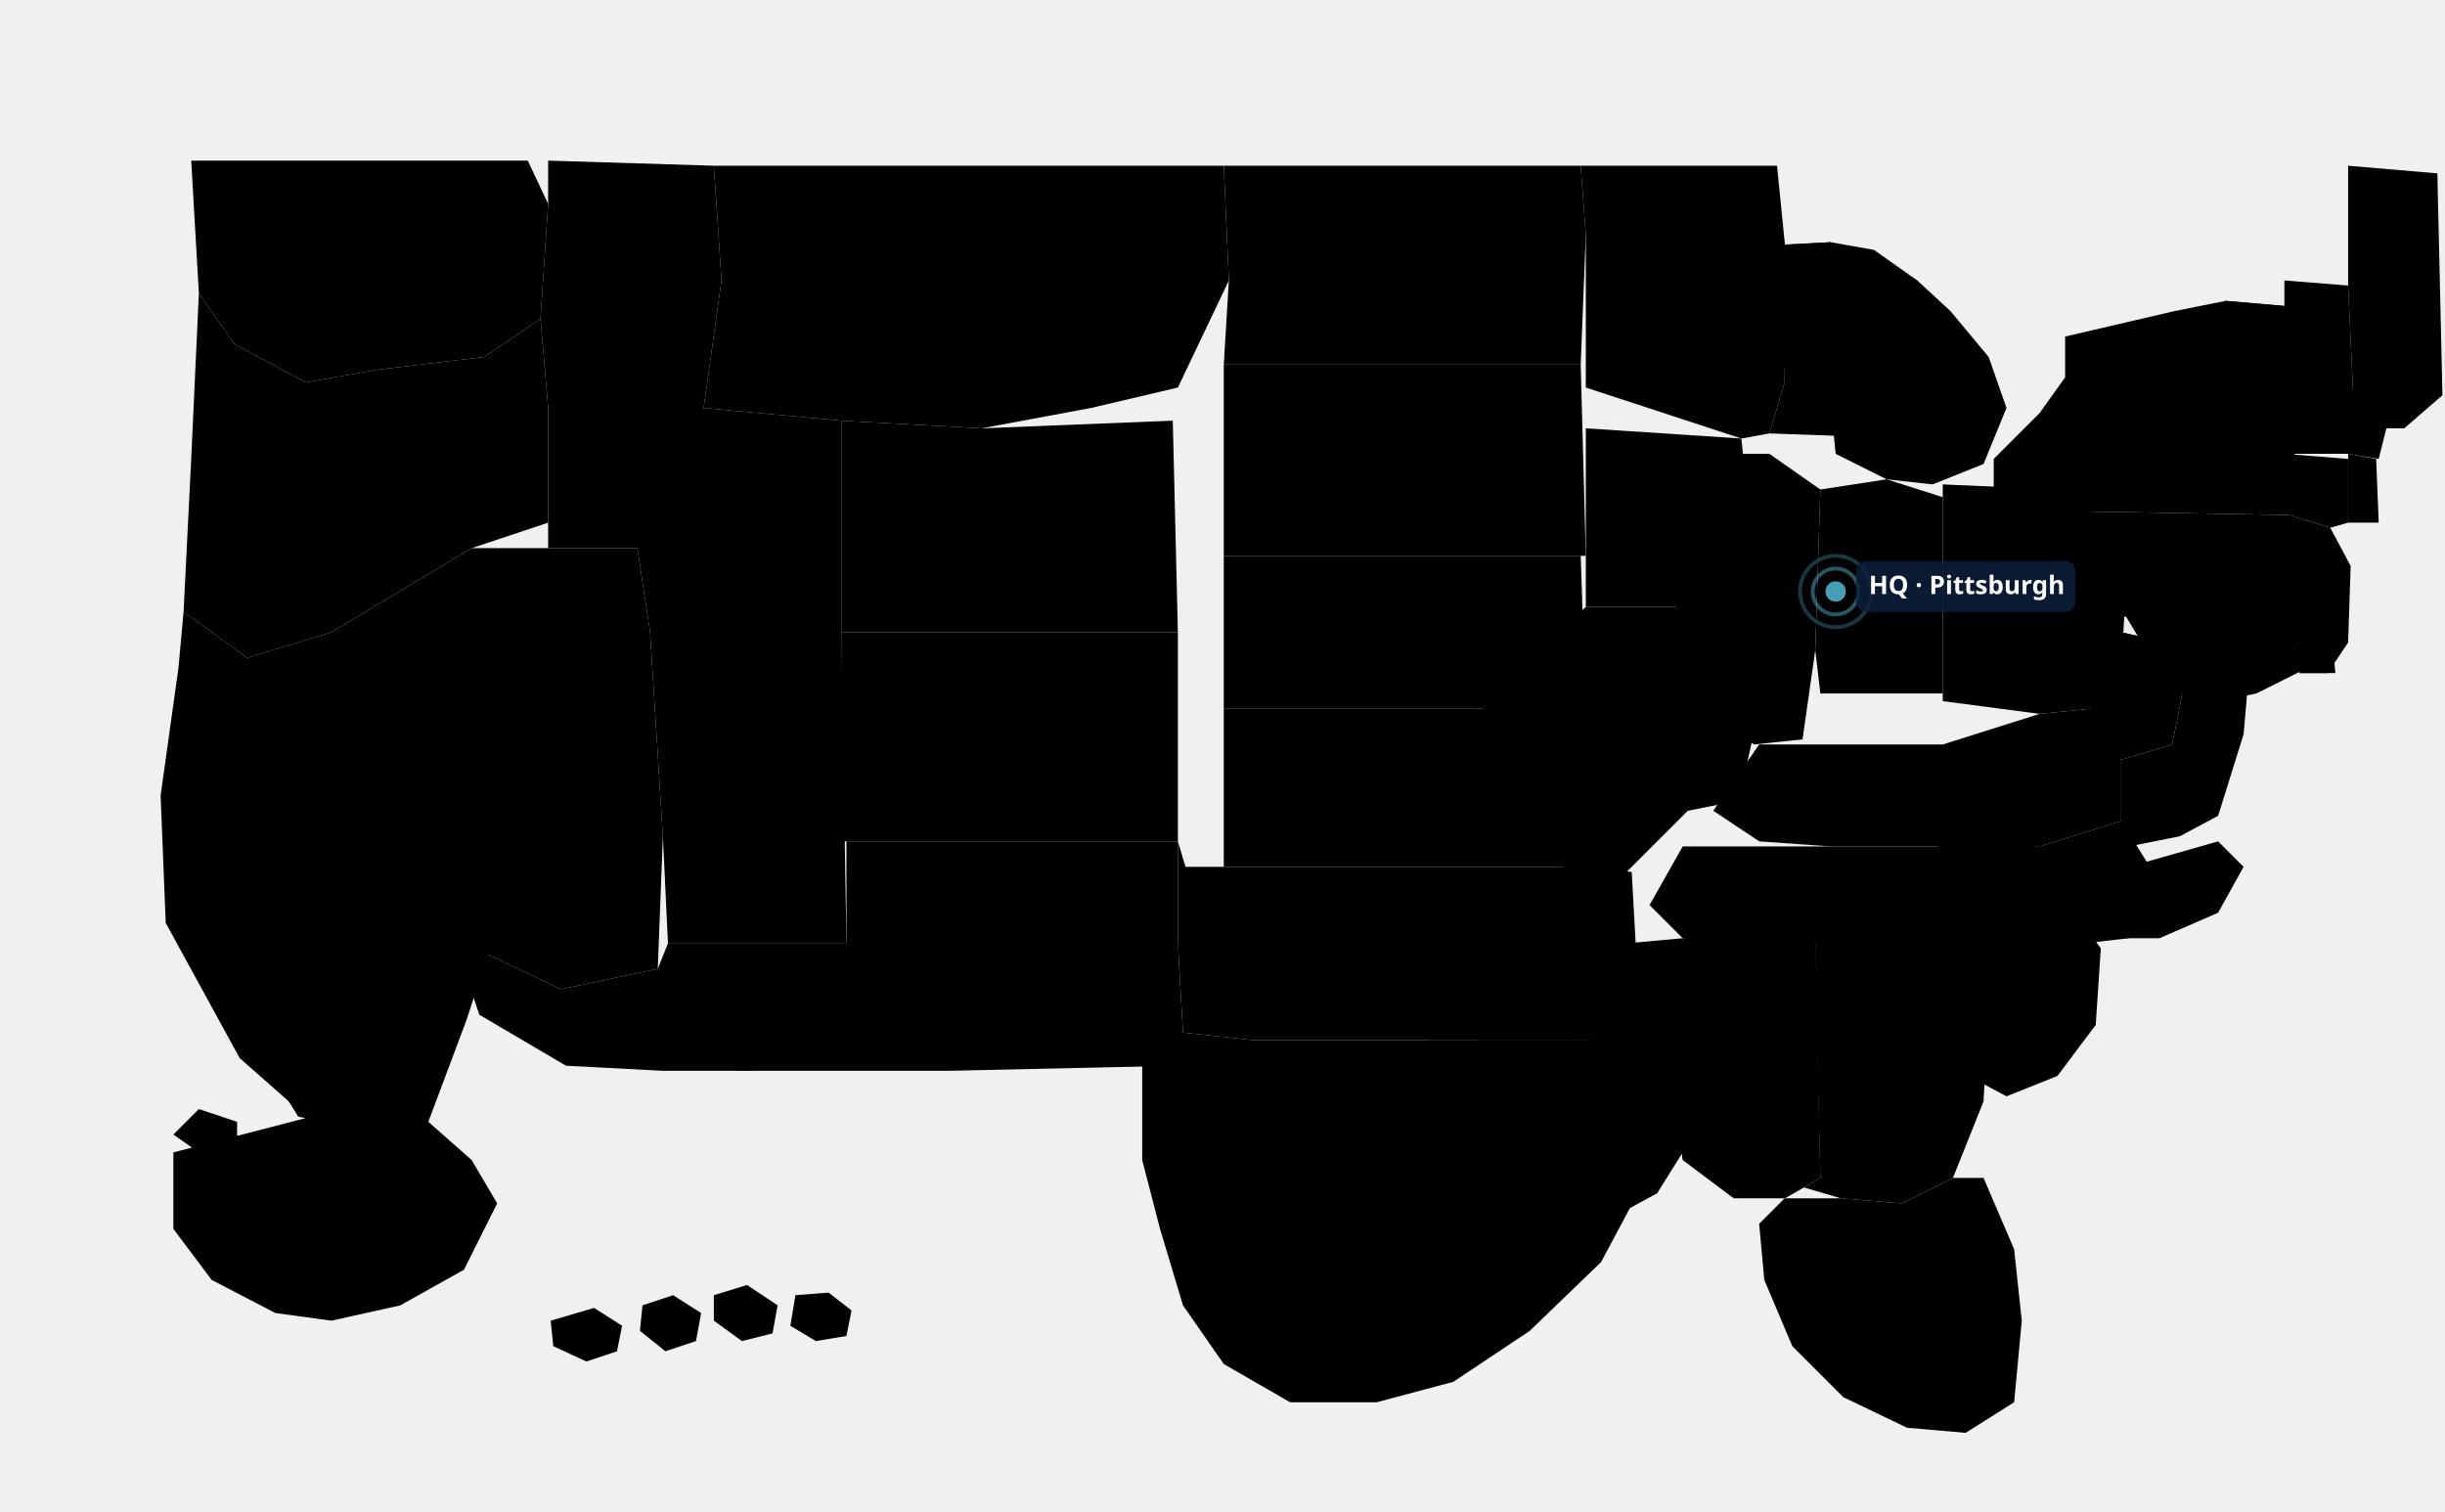
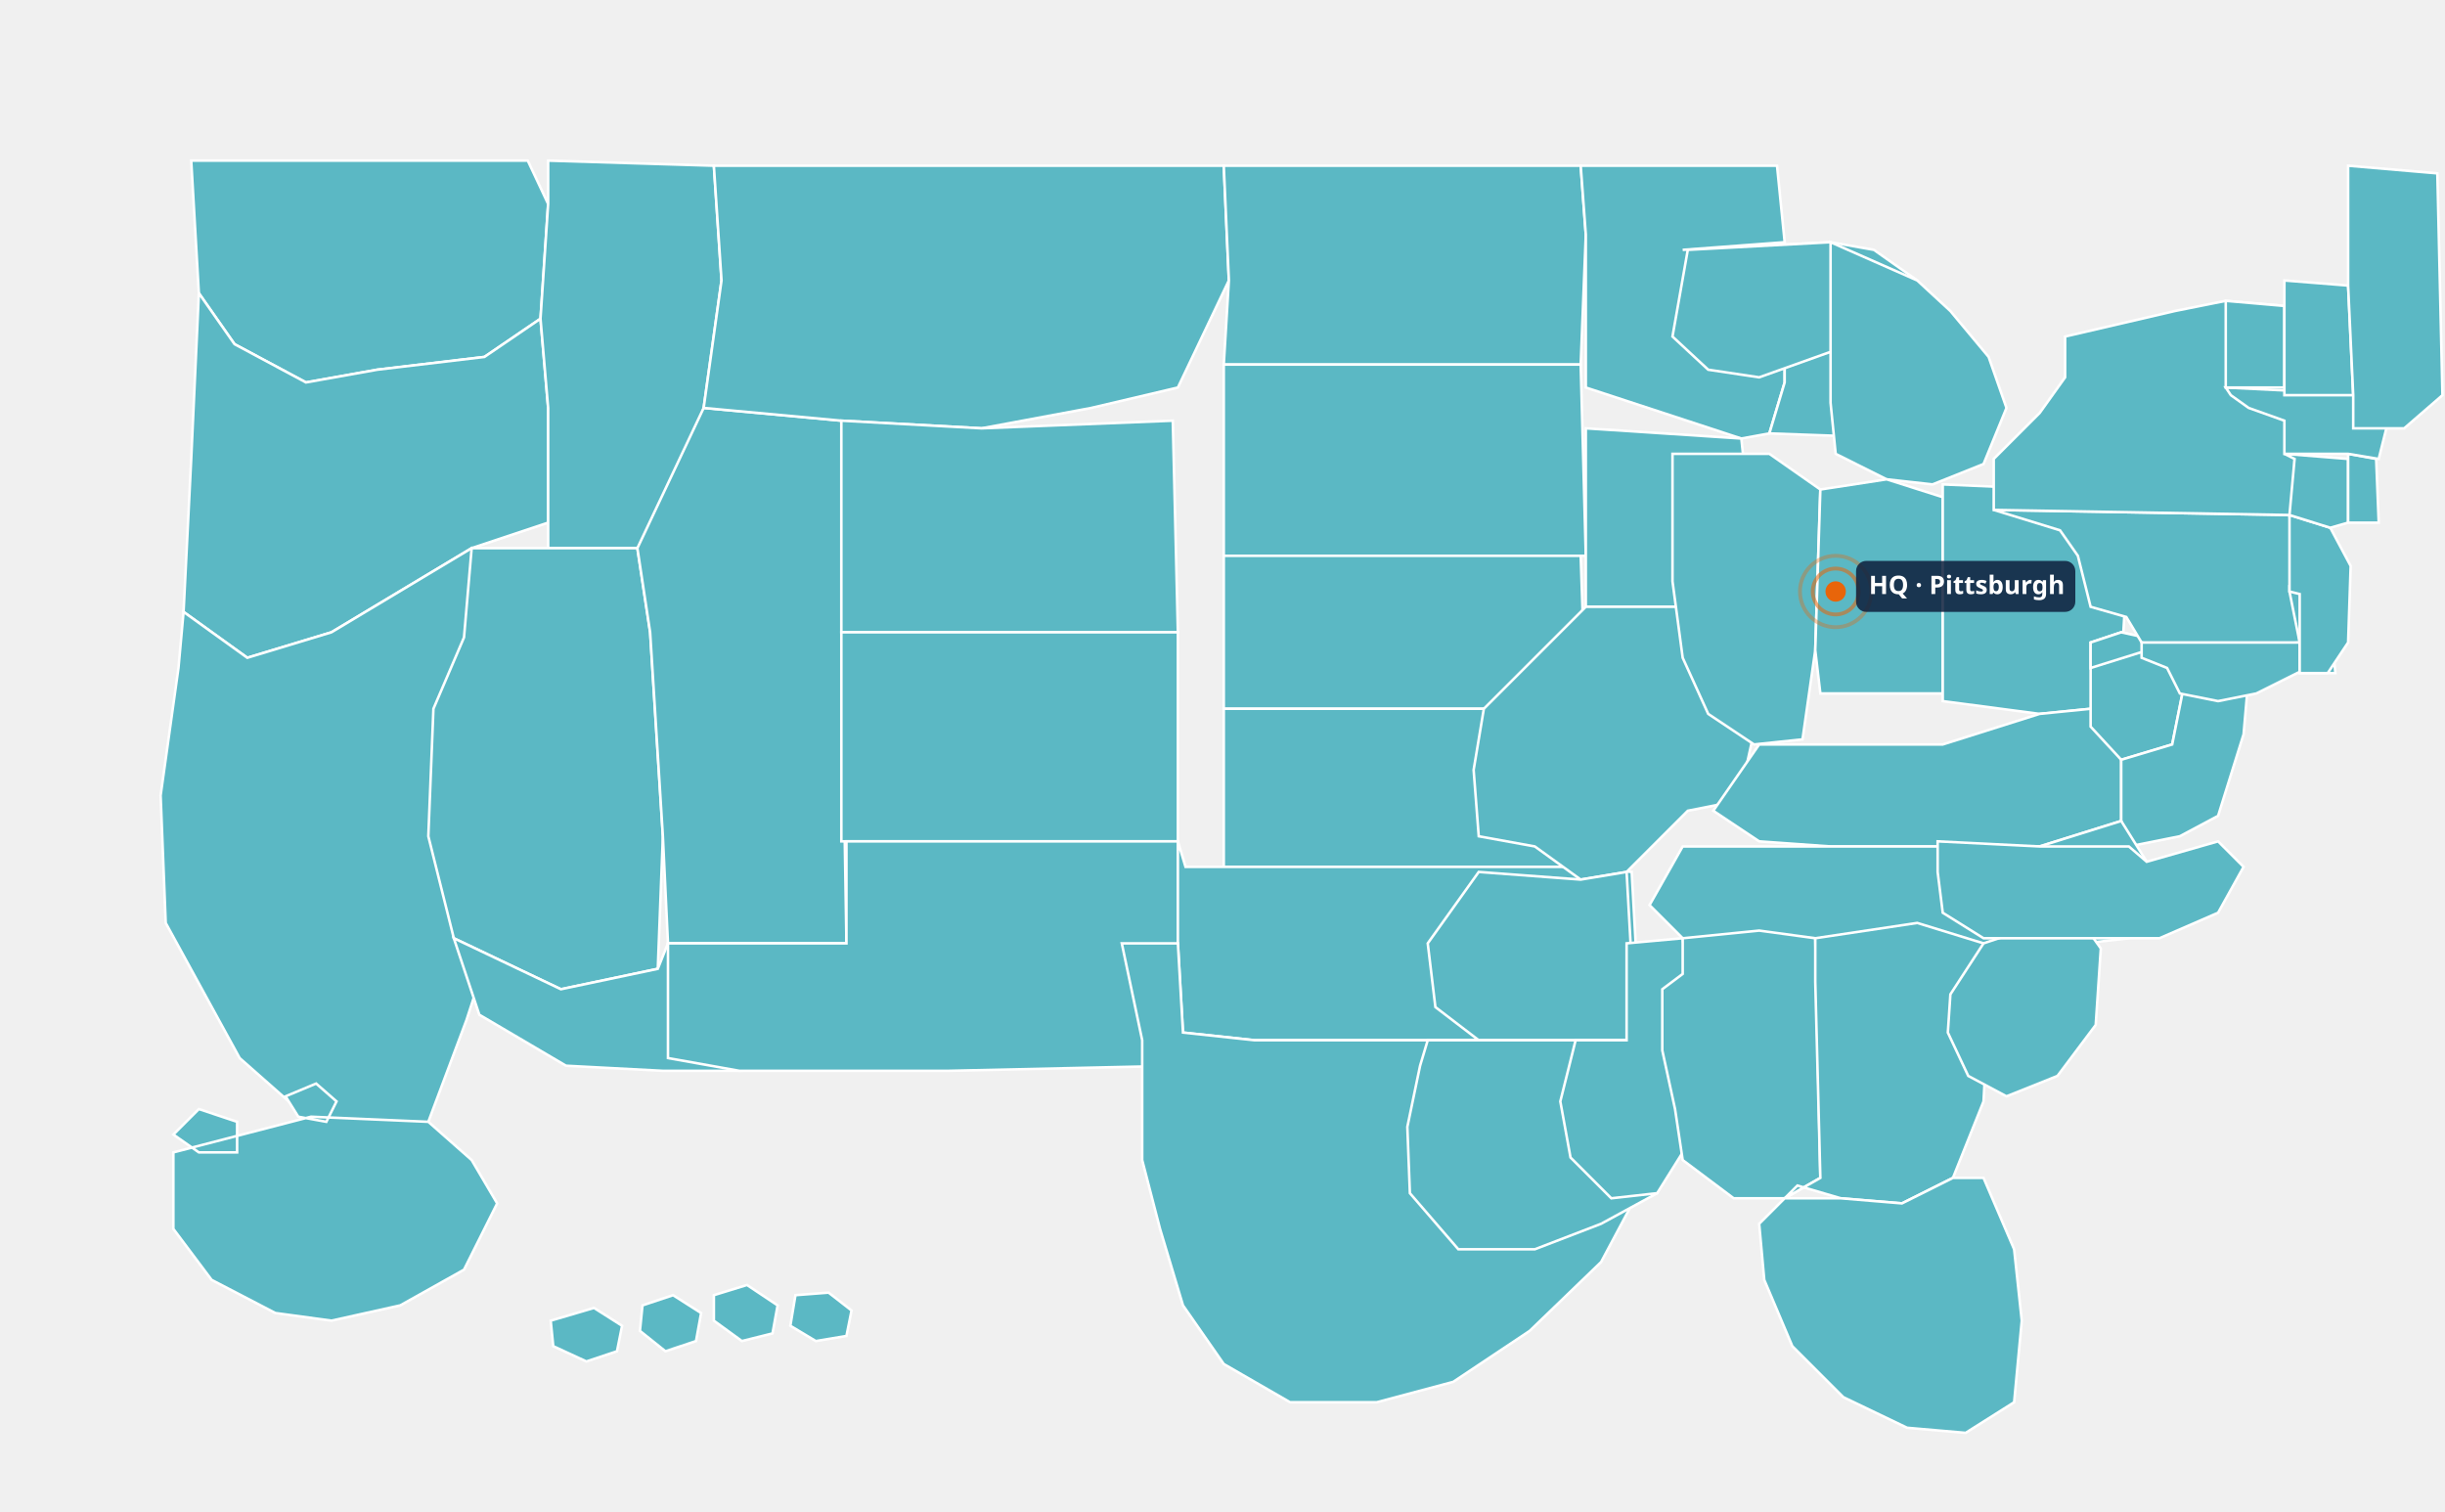
<svg xmlns="http://www.w3.org/2000/svg" viewBox="0 0 959 593" class="map-svg" aria-label="United States Coverage Map">
+   <style>
+     .state { fill: #5BB8C4; stroke: white; stroke-width: 1; }
+     .state:hover { fill: #4aa8b4; }
+     .hq-dot { fill: #E8650A; }
+     .pulse-ring-1, .pulse-ring-2 { stroke: #E8650A; }
+   </style>
  <g id="states">
    <path class="state" data-name="Washington" d="M 75,63 L 207,63 L 215,80 L 212,125 L 190,140 L 148,145 L 120,150 L 92,135 L 78,115 Z" />
    <path class="state" data-name="Oregon" d="M 78,115 L 92,135 L 120,150 L 148,145 L 190,140 L 212,125 L 215,160 L 215,205 L 185,215 L 130,248 L 97,258 L 72,240 L 75,180 Z" />
    <path class="state" data-name="California" d="M 72,240 L 97,258 L 130,248 L 185,215 L 200,258 L 205,310 L 196,360 L 183,400 L 168,440 L 150,462 L 128,445 L 94,415 L 65,362 L 63,312 L 70,262 Z" />
    <path class="state" data-name="Idaho" d="M 215,63 L 280,65 L 283,110 L 276,160 L 265,200 L 250,215 L 215,215 L 215,160 L 212,125 L 215,80 Z" />
    <path class="state" data-name="Nevada" d="M 185,215 L 215,215 L 250,215 L 255,248 L 260,328 L 258,380 L 220,388 L 178,368 L 168,328 L 170,278 L 182,250 Z" />
    <path class="state" data-name="Utah" d="M 250,215 L 276,160 L 330,165 L 330,248 L 332,370 L 262,370 L 260,328 L 255,248 Z" />
    <path class="state" data-name="Arizona" d="M 178,368 L 220,388 L 258,380 L 262,370 L 332,370 L 334,418 L 290,420 L 260,420 L 222,418 L 188,398 Z" />
    <path class="state" data-name="Montana" d="M 280,65 L 480,65 L 482,110 L 462,152 L 428,160 L 385,168 L 330,165 L 276,160 L 283,110 Z" />
    <path class="state" data-name="Wyoming" d="M 330,165 L 385,168 L 460,165 L 462,248 L 330,248 Z" />
    <path class="state" data-name="Colorado" d="M 330,248 L 462,248 L 462,330 L 330,330 Z" />
    <path class="state" data-name="New Mexico" d="M 262,370 L 332,370 L 332,330 L 462,330 L 462,418 L 372,420 L 290,420 L 262,415 Z" />
    <path class="state" data-name="North Dakota" d="M 480,65 L 620,65 L 622,92 L 620,143 L 480,143 L 482,110 Z" />
    <path class="state" data-name="South Dakota" d="M 480,143 L 620,143 L 622,218 L 575,218 L 480,218 Z" />
    <path class="state" data-name="Nebraska" d="M 480,218 L 620,218 L 622,278 L 480,278 Z" />
    <path class="state" data-name="Kansas" d="M 480,278 L 620,278 L 622,340 L 480,340 Z" />
    <path class="state" data-name="Oklahoma" d="M 462,330 L 465,340 L 620,340 L 640,342 L 642,378 L 625,408 L 552,408 L 492,408 L 464,405 L 462,370 Z" />
    <path class="state" data-name="Texas" d="M 462,370 L 464,405 L 492,408 L 552,408 L 625,408 L 642,378 L 644,465 L 628,495 L 600,522 L 570,542 L 540,550 L 506,550 L 480,535 L 464,512 L 455,482 L 448,455 L 448,408 L 440,370 Z" />
    <path class="state" data-name="Minnesota" d="M 620,65 L 697,65 L 700,95 L 700,150 L 694,170 L 683,172 L 622,152 L 622,92 Z" />
    <path class="state" data-name="Iowa" d="M 622,168 L 683,172 L 690,238 L 622,238 Z" />
    <path class="state" data-name="Missouri" d="M 622,238 L 690,238 L 690,278 L 682,314 L 662,318 L 638,342 L 620,345 L 602,332 L 580,328 L 578,302 L 582,278 Z" />
    <path class="state" data-name="Arkansas" d="M 580,342 L 620,345 L 638,342 L 640,378 L 638,408 L 580,408 L 563,395 L 560,370 Z" />
    <path class="state" data-name="Louisiana" d="M 560,408 L 625,408 L 642,408 L 652,435 L 650,468 L 628,480 L 602,490 L 572,490 L 553,468 L 552,442 L 557,418 Z" />
    <path class="state" data-name="Wisconsin" d="M 660,98 L 700,95 L 700,150 L 694,170 L 750,172 L 752,110 L 735,98 L 718,95 Z" />
    <path class="state" data-name="Michigan" d="M 718,95 L 752,110 L 765,122 L 780,140 L 787,160 L 778,182 L 758,190 L 740,188 L 720,178 L 718,158 Z M 662,98 L 718,95 L 718,122 L 718,138 L 690,148 L 670,145 L 656,132 Z" />
    <path class="state" data-name="Illinois" d="M 656,178 L 694,178 L 714,192 L 712,255 L 707,290 L 688,292 L 670,280 L 660,258 L 656,228 Z" />
    <path class="state" data-name="Indiana" d="M 714,192 L 740,188 L 762,195 L 762,272 L 714,272 L 712,255 Z" />
    <path class="state" data-name="Ohio" d="M 762,190 L 808,192 L 835,212 L 832,262 L 820,278 L 800,280 L 762,275 Z" />
    <path class="state" data-name="Kentucky" d="M 690,292 L 714,292 L 762,292 L 800,280 L 820,278 L 832,298 L 832,322 L 800,332 L 762,332 L 718,332 L 690,330 L 672,318 Z" />
    <path class="state" data-name="West Virginia" d="M 820,252 L 832,248 L 850,252 L 856,272 L 852,292 L 832,298 L 820,285 L 820,262 Z" />
    <path class="state" data-name="Virginia" d="M 820,262 L 852,252 L 878,255 L 882,265 L 880,288 L 870,320 L 855,328 L 835,332 L 832,322 L 832,298 L 852,292 L 856,272 L 850,252 L 832,248 L 820,252 Z" />
    <path class="state" data-name="Tennessee" d="M 660,332 L 690,332 L 762,332 L 800,332 L 832,322 L 842,338 L 835,368 L 800,372 L 762,370 L 718,370 L 688,370 L 660,368 L 647,355 Z" />
    <path class="state" data-name="Mississippi" d="M 638,370 L 660,368 L 662,382 L 665,408 L 660,452 L 650,468 L 632,470 L 616,454 L 612,432 L 618,408 L 638,408 Z" />
    <path class="state" data-name="Alabama" d="M 660,368 L 690,365 L 712,368 L 714,462 L 700,470 L 680,470 L 660,455 L 657,435 L 652,412 L 652,388 L 660,382 Z" />
    <path class="state" data-name="Georgia" d="M 712,368 L 752,362 L 778,370 L 780,395 L 778,432 L 766,462 L 746,472 L 722,470 L 705,465 L 700,470 L 714,462 L 712,385 Z" />
    <path class="state" data-name="Florida" d="M 700,470 L 722,470 L 746,472 L 766,462 L 778,462 L 790,490 L 793,518 L 790,550 L 771,562 L 748,560 L 723,548 L 703,528 L 692,502 L 690,480 Z" />
    <path class="state" data-name="South Carolina" d="M 778,370 L 814,358 L 824,372 L 822,402 L 807,422 L 787,430 L 772,422 L 764,405 L 765,390 Z" />
    <path class="state" data-name="North Carolina" d="M 760,330 L 800,332 L 835,332 L 842,338 L 870,330 L 880,340 L 870,358 L 847,368 L 814,368 L 778,368 L 762,358 L 760,342 Z" />
    <path class="state" data-name="Pennsylvania" d="M 782,200 L 898,202 L 902,252 L 858,255 L 840,252 L 834,242 L 820,238 L 815,218 L 808,208 Z" />
    <path class="state" data-name="Maryland" d="M 840,252 L 858,252 L 902,252 L 905,262 L 885,272 L 870,275 L 855,272 L 850,262 L 840,258 Z" />
    <path class="state" data-name="Delaware" d="M 898,230 L 913,232 L 916,264 L 902,264 L 902,252 L 898,232 Z" />
    <path class="state" data-name="New Jersey" d="M 898,202 L 914,207 L 922,222 L 921,252 L 913,264 L 902,264 L 902,252 L 902,233 L 898,232 Z" />
    <path class="state" data-name="New York" d="M 810,132 L 853,122 L 873,118 L 896,120 L 900,158 L 900,202 L 898,202 L 782,200 L 782,180 L 800,162 L 810,148 Z" />
    <path class="state" data-name="Connecticut" d="M 896,178 L 921,180 L 921,205 L 914,207 L 898,202 L 900,180 Z" />
    <path class="state" data-name="Rhode Island" d="M 921,178 L 932,180 L 933,205 L 921,205 L 921,180 Z" />
    <path class="state" data-name="Massachusetts" d="M 873,152 L 933,155 L 936,168 L 933,180 L 921,178 L 900,178 L 896,178 L 896,165 L 882,160 L 875,155 Z" />
    <path class="state" data-name="Vermont" d="M 873,118 L 896,120 L 896,152 L 873,152 Z" />
    <path class="state" data-name="New Hampshire" d="M 896,110 L 921,112 L 923,155 L 896,155 L 896,120 Z" />
    <path class="state" data-name="Maine" d="M 921,65 L 956,68 L 958,155 L 943,168 L 923,168 L 923,155 L 921,112 Z" />
    <path class="state" data-name="Alaska" d="M 68,452 L 122,438 L 168,440 L 185,455 L 195,472 L 182,498 L 157,512 L 130,518 L 108,515 L 83,502 L 68,482 Z M 68,445 L 78,435 L 93,440 L 93,452 L 78,452 Z M 112,430 L 124,425 L 132,432 L 128,440 L 117,438 Z" />
    <path class="state" data-name="Hawaii" d="M 216,518 L 233,513 L 244,520 L 242,530 L 230,534 L 217,528 Z M 252,512 L 264,508 L 275,515 L 273,526 L 261,530 L 251,522 Z M 280,508 L 293,504 L 305,512 L 303,523 L 291,526 L 280,518 Z M 312,508 L 325,507 L 334,514 L 332,524 L 320,526 L 310,520 Z" />
  </g>
  <g class="hq-marker">
    <circle cx="720" cy="232" r="14" fill="none" stroke="#479EB7" stroke-width="1.5" opacity="0.35" class="pulse-ring-1" />
    <circle cx="720" cy="232" r="9" fill="none" stroke="#479EB7" stroke-width="1.5" opacity="0.55" class="pulse-ring-2" />
    <circle cx="720" cy="232" r="4" fill="#479EB7" class="hq-dot" />
    <rect x="728" y="220" width="86" height="20" rx="4" fill="rgba(13,31,60,0.85)" />
    <text x="733" y="233" font-family="Plus Jakarta Sans, sans-serif" font-size="10" fill="white" font-weight="600">HQ · Pittsburgh</text>
  </g>
</svg>
